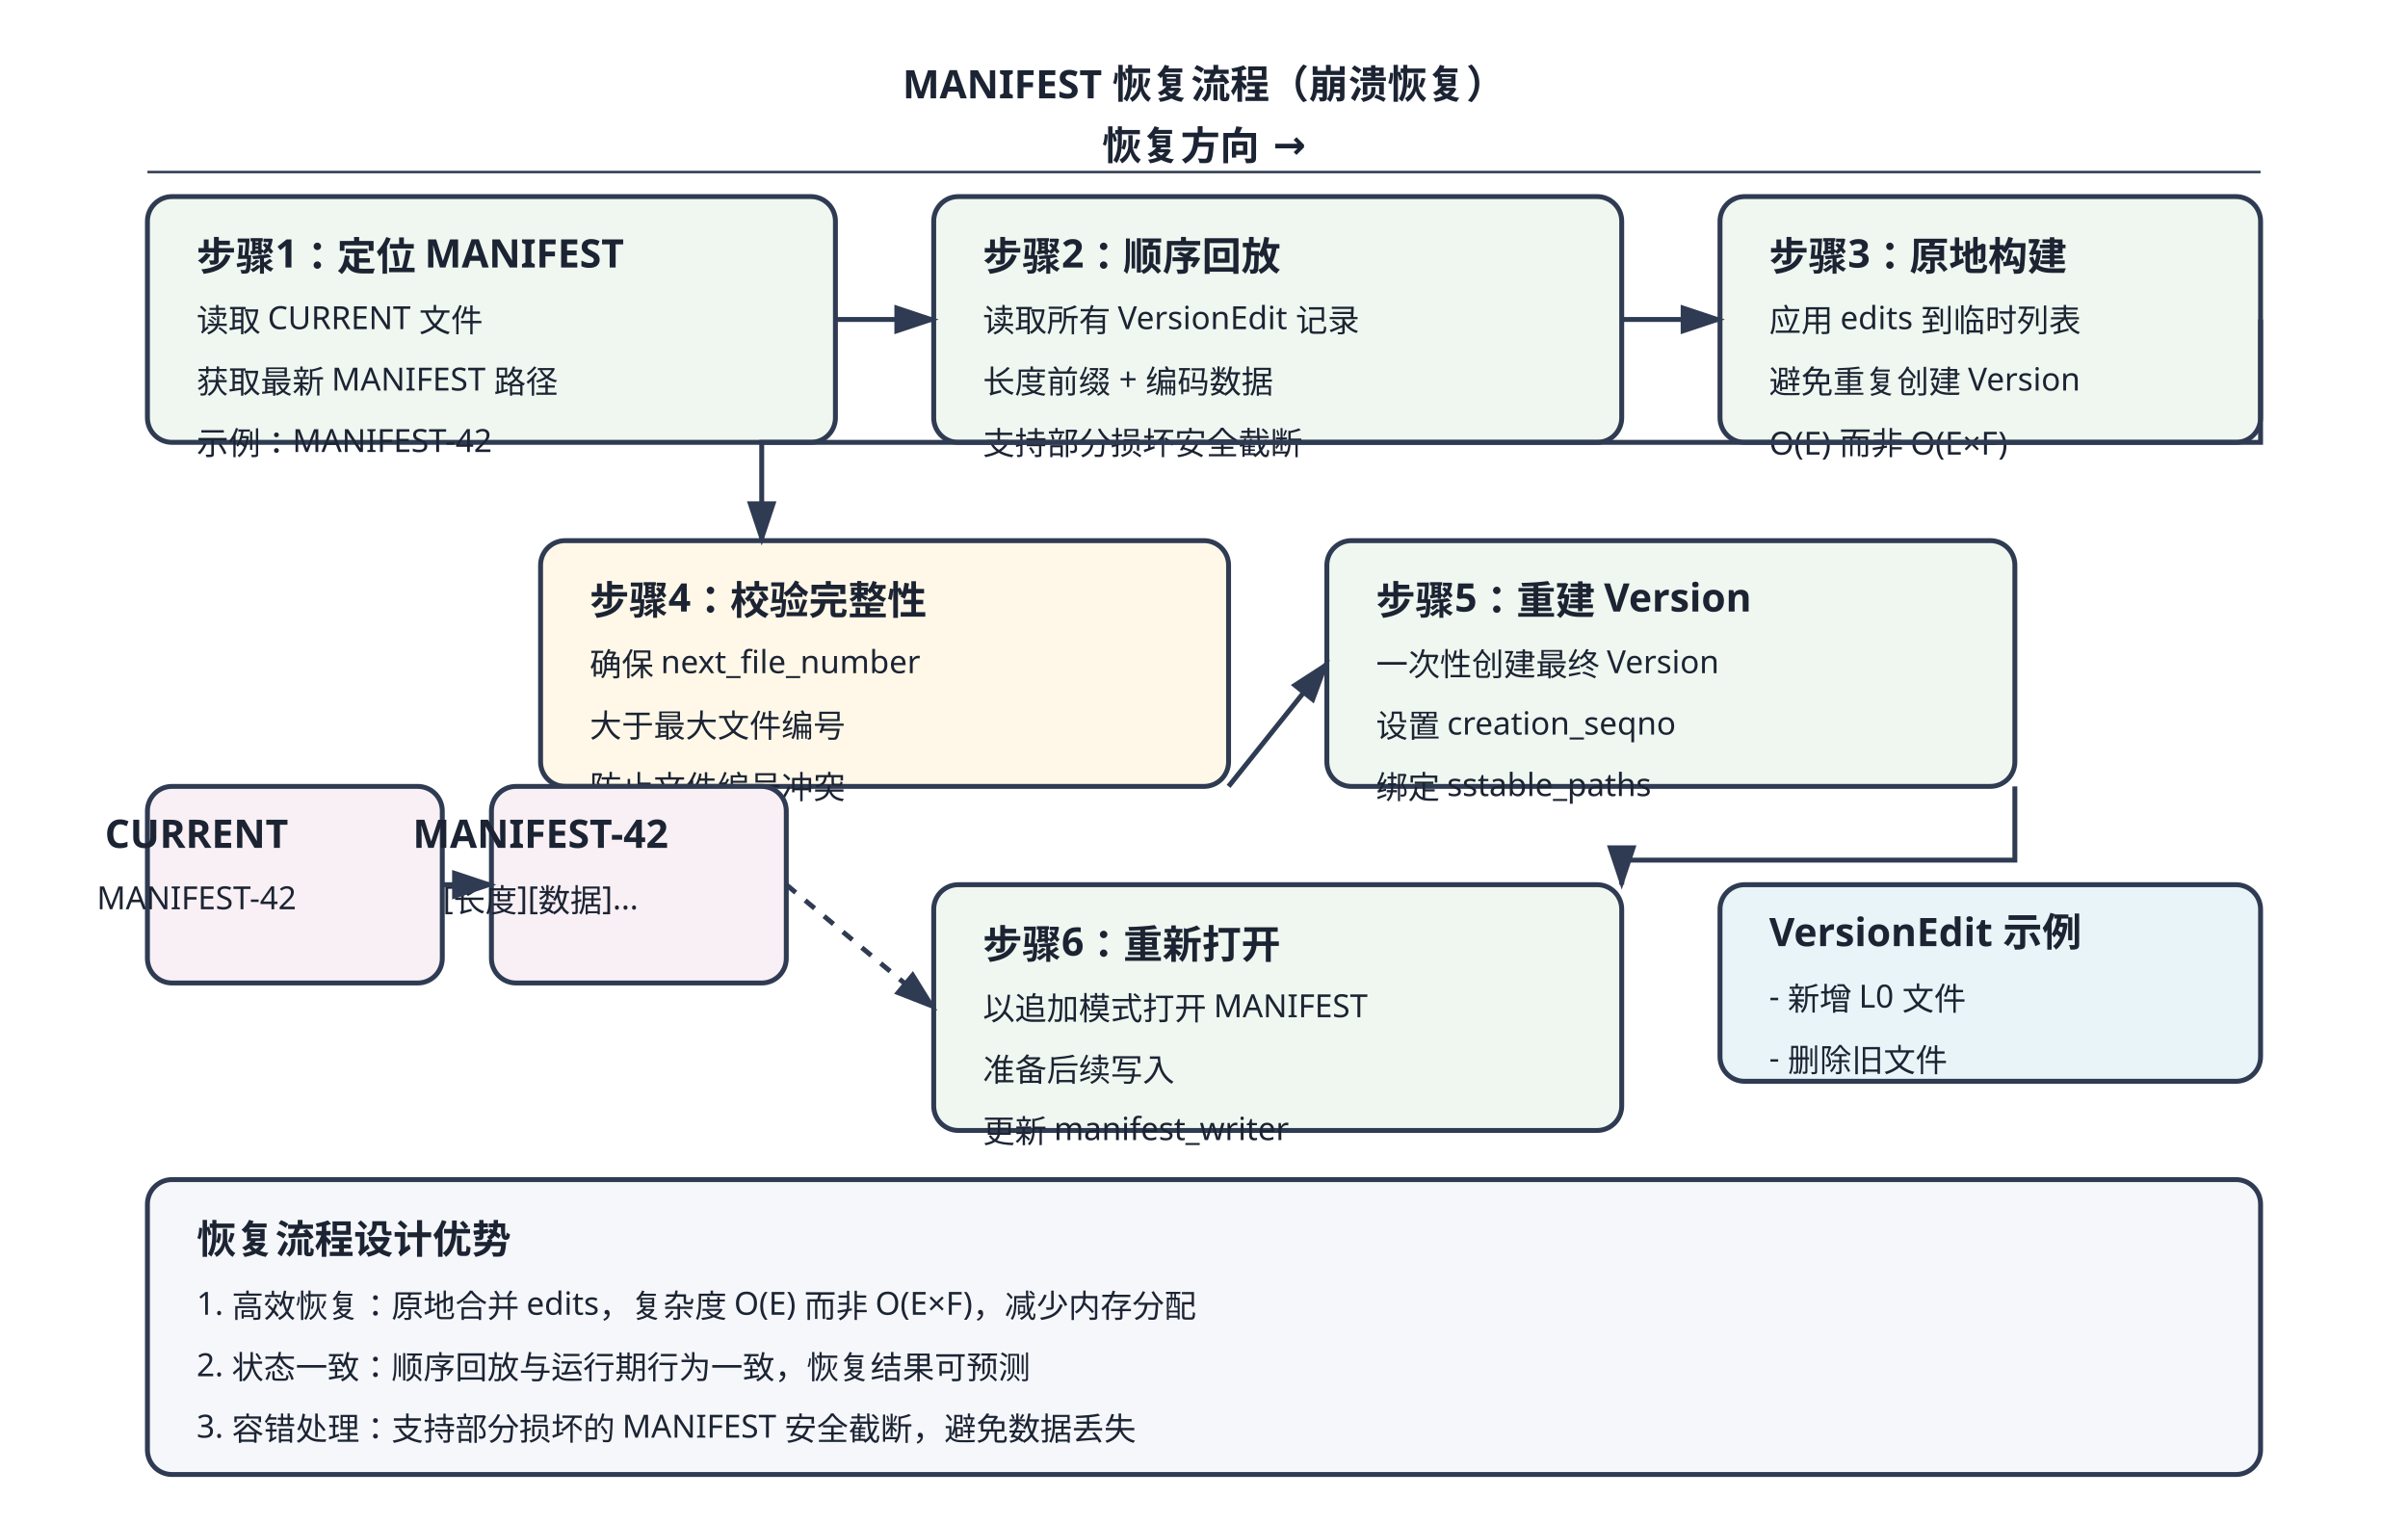
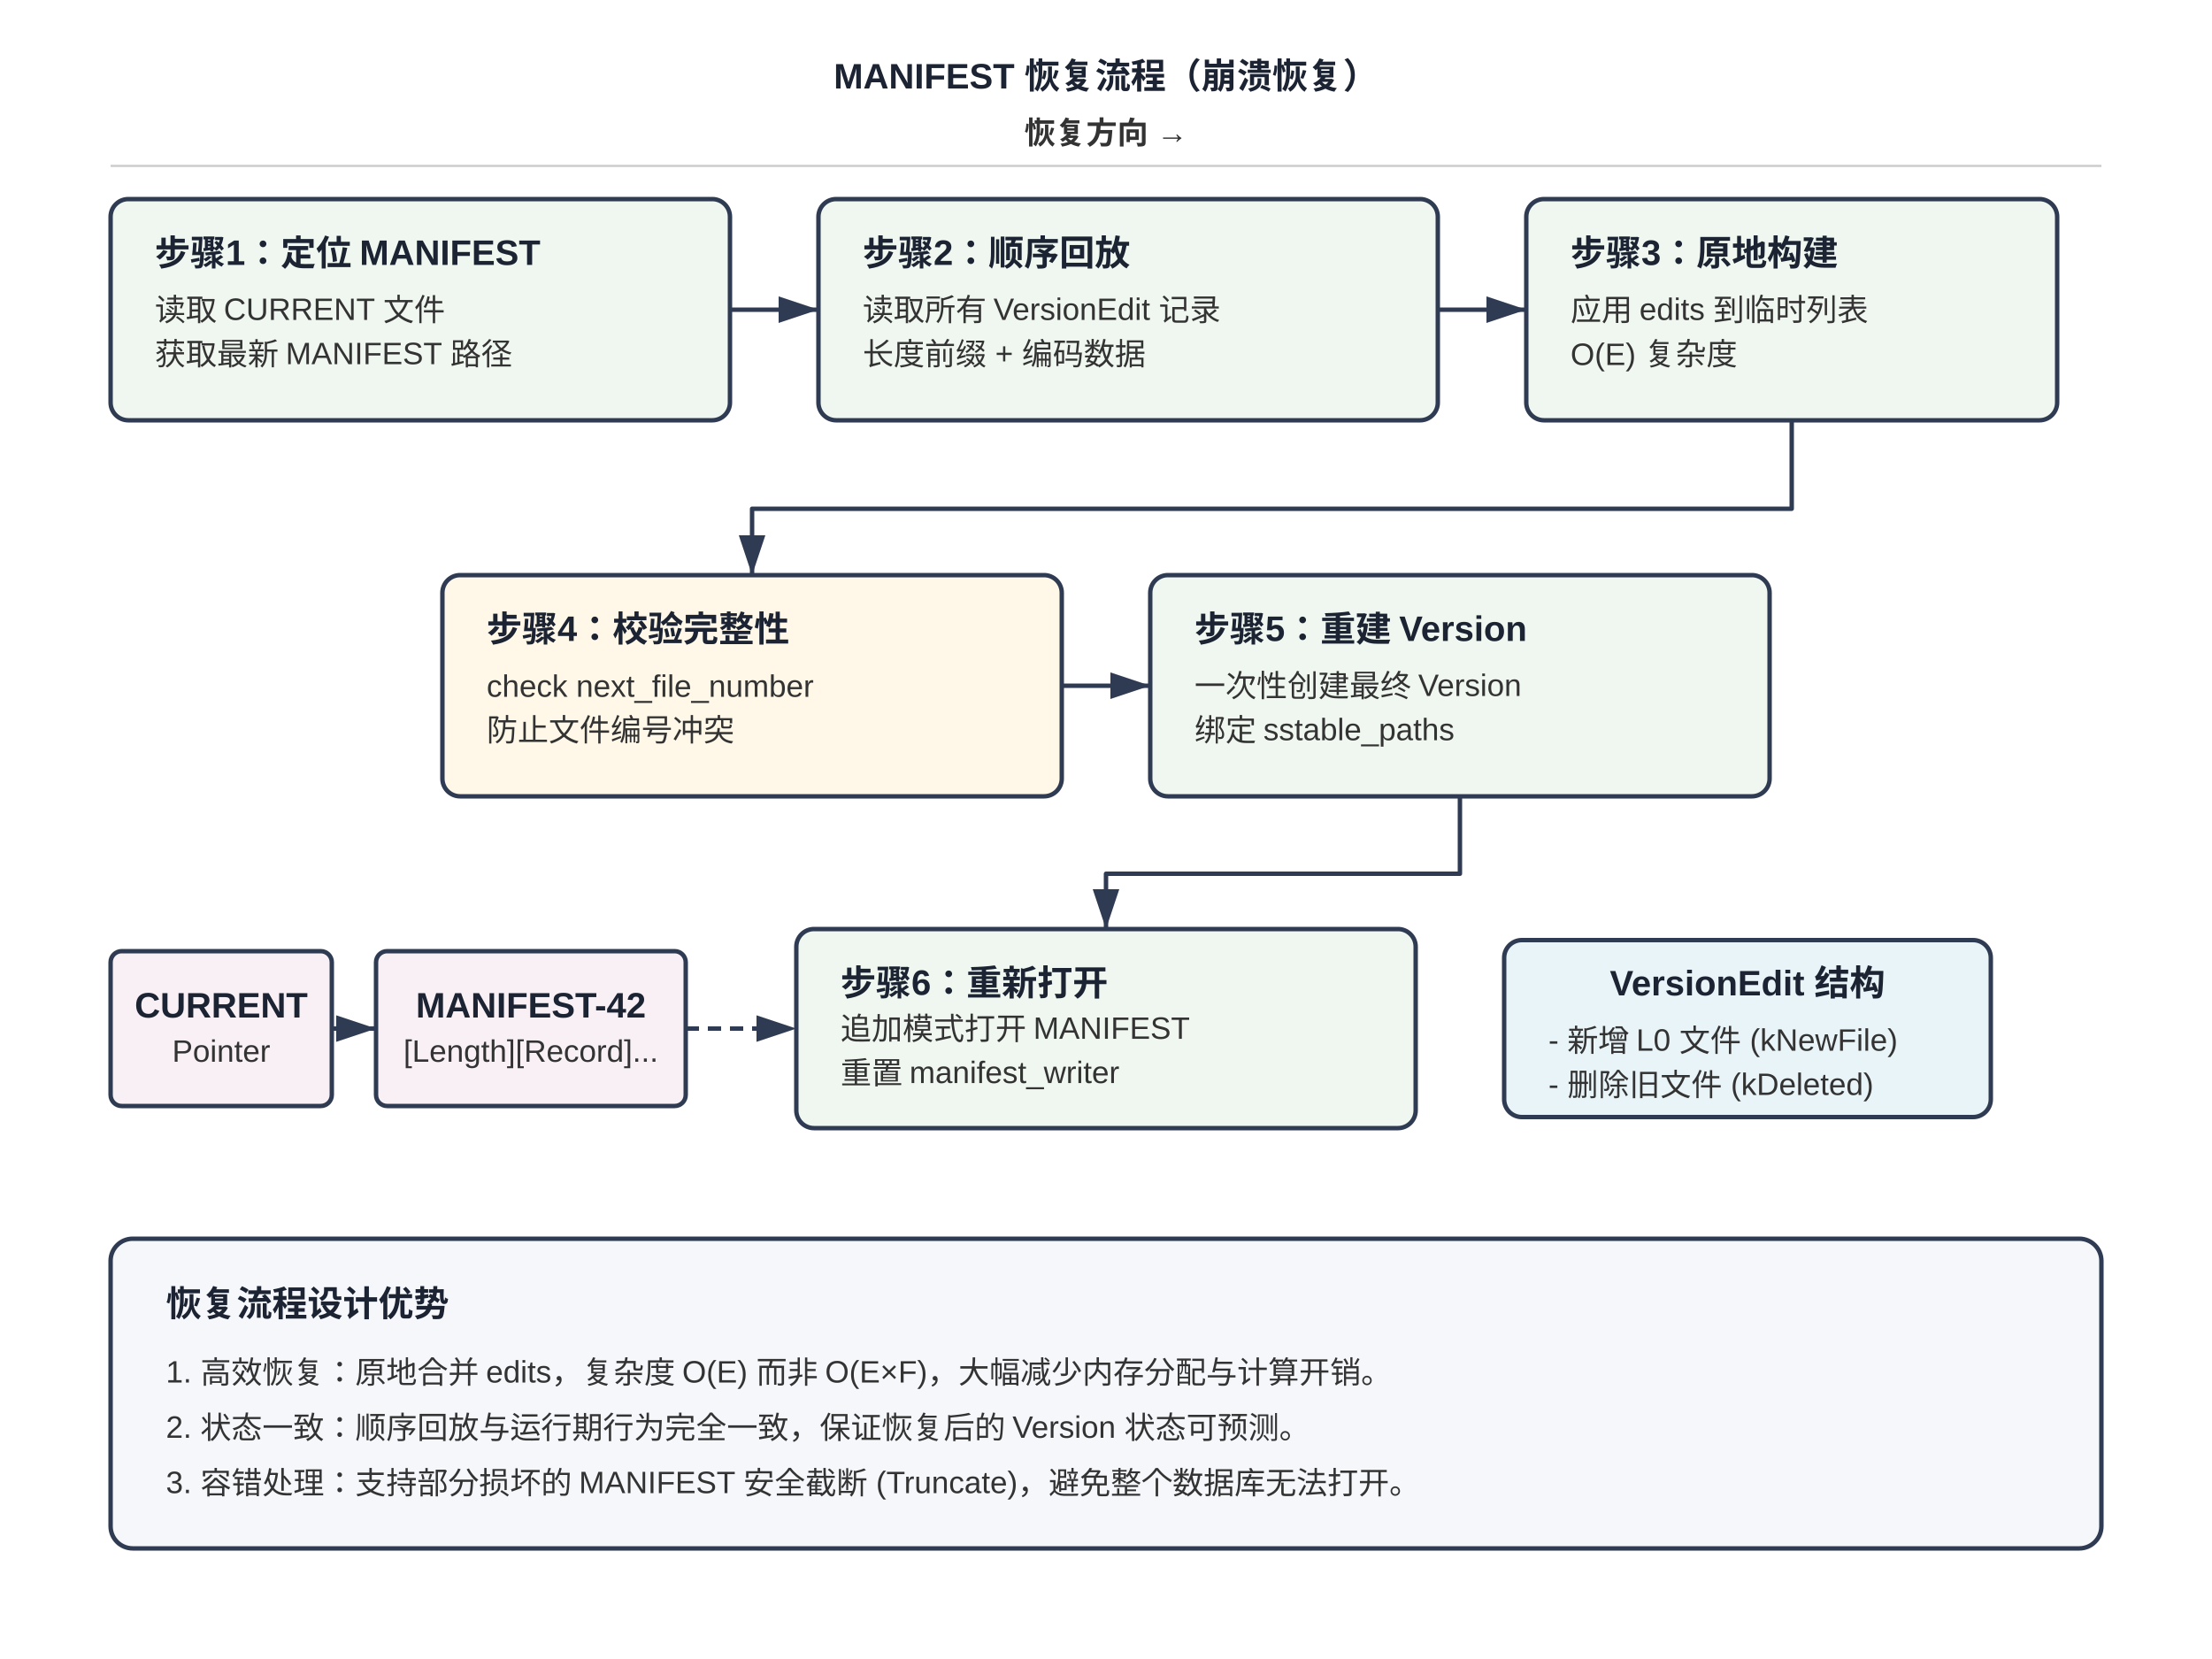
- <svg xmlns="http://www.w3.org/2000/svg" width="980" height="620" viewBox="0 0 980 620">
+ <svg xmlns="http://www.w3.org/2000/svg" width="1000" height="750" viewBox="0 0 1000 750" style="background-color: #ffffff;">
  <defs>
    <style>
      .box { fill: #f5f7fb; stroke: #2f3b52; stroke-width: 2; }
-       .title { font: 700 16px sans-serif; fill: #1c2433; }
-       .text { font: 13px sans-serif; fill: #1c2433; }
-       .arrow { stroke: #2f3b52; stroke-width: 2; fill: none; marker-end: url(#arrow); }
      .recovery-box { fill: #f0f7f0; stroke: #2f3b52; stroke-width: 2; }
+       .check-box { fill: #fff8e8; stroke: #2f3b52; stroke-width: 2; }
      .file-box { fill: #e8f4f8; stroke: #2f3b52; stroke-width: 2; }
      .data-box { fill: #f8f0f5; stroke: #2f3b52; stroke-width: 2; }
-       .check-box { fill: #fff8e8; stroke: #2f3b52; stroke-width: 2; }
+ 
+       .title { font-family: "Helvetica Neue", Arial, sans-serif; font-weight: bold; font-size: 16px; fill: #1c2433; }
+       .text { font-family: "Helvetica Neue", Arial, sans-serif; font-size: 14px; fill: #333333; }
+       .arrow { stroke: #2f3b52; stroke-width: 2; fill: none; marker-end: url(#arrow); stroke-linejoin: round; }
+       .arrow-dashed { stroke: #2f3b52; stroke-width: 2; fill: none; marker-end: url(#arrow); stroke-dasharray: 6,4; stroke-linejoin: round; }
    </style>
-     <marker id="arrow" markerWidth="10" markerHeight="10" refX="8" refY="3" orient="auto" markerUnits="strokeWidth">
+     <marker id="arrow" markerWidth="10" markerHeight="10" refX="9" refY="3" orient="auto" markerUnits="strokeWidth">
      <path d="M0,0 L0,6 L9,3 z" fill="#2f3b52" />
    </marker>
  </defs>
-   <text class="title" x="490" y="40" text-anchor="middle">MANIFEST 恢复流程（崩溃恢复）</text>
-   <rect class="recovery-box" x="60" y="80" width="280" height="100" rx="10" />
-   <text class="title" x="80" y="110">步骤1：定位 MANIFEST</text>
-   <text class="text" x="80" y="135">读取 CURRENT 文件</text>
-   <text class="text" x="80" y="160">获取最新 MANIFEST 路径</text>
-   <text class="text" x="80" y="185">示例：MANIFEST-42</text>
-   <rect class="recovery-box" x="380" y="80" width="280" height="100" rx="10" />
-   <text class="title" x="400" y="110">步骤2：顺序回放</text>
-   <text class="text" x="400" y="135">读取所有 VersionEdit 记录</text>
-   <text class="text" x="400" y="160">长度前缀 + 编码数据</text>
-   <text class="text" x="400" y="185">支持部分损坏安全截断</text>
-   <rect class="recovery-box" x="700" y="80" width="220" height="100" rx="10" />
-   <text class="title" x="720" y="110">步骤3：原地构建</text>
-   <text class="text" x="720" y="135">应用 edits 到临时列表</text>
-   <text class="text" x="720" y="160">避免重复创建 Version</text>
-   <text class="text" x="720" y="185">O(E) 而非 O(E×F)</text>
-   <rect class="check-box" x="220" y="220" width="280" height="100" rx="10" />
-   <text class="title" x="240" y="250">步骤4：校验完整性</text>
-   <text class="text" x="240" y="275">确保 next_file_number</text>
-   <text class="text" x="240" y="300">大于最大文件编号</text>
-   <text class="text" x="240" y="325">防止文件编号冲突</text>
-   <rect class="recovery-box" x="540" y="220" width="280" height="100" rx="10" />
-   <text class="title" x="560" y="250">步骤5：重建 Version</text>
-   <text class="text" x="560" y="275">一次性创建最终 Version</text>
-   <text class="text" x="560" y="300">设置 creation_seqno</text>
-   <text class="text" x="560" y="325">绑定 sstable_paths</text>
-   <rect class="recovery-box" x="380" y="360" width="280" height="100" rx="10" />
-   <text class="title" x="400" y="390">步骤6：重新打开</text>
-   <text class="text" x="400" y="415">以追加模式打开 MANIFEST</text>
-   <text class="text" x="400" y="440">准备后续写入</text>
-   <text class="text" x="400" y="465">更新 manifest_writer</text>
-   <path class="arrow" d="M340 130 L380 130" />
-   <path class="arrow" d="M660 130 L700 130" />
-   <path class="arrow" d="M920 130 L920 180 L310 180 L310 220" />
-   <path class="arrow" d="M500 320 L540 270" />
-   <path class="arrow" d="M820 320 L820 350 L660 350 L660 360" />
-   <rect class="box" x="60" y="480" width="860" height="120" rx="10" />
-   <text class="title" x="80" y="510">恢复流程设计优势</text>
-   <text class="text" x="80" y="535">1. 高效恢复：原地合并 edits，复杂度 O(E) 而非 O(E×F)，减少内存分配</text>
-   <text class="text" x="80" y="560">2. 状态一致：顺序回放与运行期行为一致，恢复结果可预测</text>
-   <text class="text" x="80" y="585">3. 容错处理：支持部分损坏的 MANIFEST 安全截断，避免数据丢失</text>
-   <rect class="data-box" x="60" y="320" width="120" height="80" rx="10" />
-   <text class="title" x="80" y="345" text-anchor="middle">CURRENT</text>
-   <text class="text" x="80" y="370" text-anchor="middle">MANIFEST-42</text>
-   <rect class="data-box" x="200" y="320" width="120" height="80" rx="10" />
-   <text class="title" x="220" y="345" text-anchor="middle">MANIFEST-42</text>
-   <text class="text" x="220" y="370" text-anchor="middle">[长度][数据]...</text>
-   <path class="arrow" d="M180 360 L200 360" />
-   <path class="arrow" d="M320 360 L380 410" stroke-dasharray="5,5" />
-   <text class="title" x="490" y="65" text-anchor="middle">恢复方向 →</text>
-   <line x1="60" y1="70" x2="920" y2="70" stroke="#2f3b52" stroke-width="1" />
-   <rect class="file-box" x="700" y="360" width="220" height="80" rx="10" />
-   <text class="title" x="720" y="385">VersionEdit 示例</text>
-   <text class="text" x="720" y="410">- 新增 L0 文件</text>
-   <text class="text" x="720" y="435">- 删除旧文件</text>
+   <text class="title" x="500" y="40" text-anchor="middle" font-size="20px">MANIFEST 恢复流程（崩溃恢复）</text>
+   <text class="text" x="500" y="65" text-anchor="middle" font-weight="bold" fill="#555">恢复方向 →</text>
+   <line x1="50" y1="75" x2="950" y2="75" stroke="#ccc" stroke-width="1" />
+   <g transform="translate(50, 90)">
+     <rect class="recovery-box" width="280" height="100" rx="8" />
+     <text class="title" x="20" y="30">步骤1：定位 MANIFEST</text>
+     <text class="text" x="20" y="55">读取 CURRENT 文件</text>
+     <text class="text" x="20" y="75">获取最新 MANIFEST 路径</text>
+   </g>
+   <path class="arrow" d="M330 140 L370 140" />
+   <g transform="translate(370, 90)">
+     <rect class="recovery-box" width="280" height="100" rx="8" />
+     <text class="title" x="20" y="30">步骤2：顺序回放</text>
+     <text class="text" x="20" y="55">读取所有 VersionEdit 记录</text>
+     <text class="text" x="20" y="75">长度前缀 + 编码数据</text>
+   </g>
+   <path class="arrow" d="M650 140 L690 140" />
+   <g transform="translate(690, 90)">
+     <rect class="recovery-box" width="240" height="100" rx="8" />
+     <text class="title" x="20" y="30">步骤3：原地构建</text>
+     <text class="text" x="20" y="55">应用 edits 到临时列表</text>
+     <text class="text" x="20" y="75">O(E) 复杂度</text>
+   </g>
+   <path class="arrow" d="M810 190 L810 230 L340 230 L340 260" />
+   <g transform="translate(200, 260)">
+     <rect class="check-box" width="280" height="100" rx="8" />
+     <text class="title" x="20" y="30">步骤4：校验完整性</text>
+     <text class="text" x="20" y="55">check next_file_number</text>
+     <text class="text" x="20" y="75">防止文件编号冲突</text>
+   </g>
+   <path class="arrow" d="M480 310 L520 310" />
+   <g transform="translate(520, 260)">
+     <rect class="recovery-box" width="280" height="100" rx="8" />
+     <text class="title" x="20" y="30">步骤5：重建 Version</text>
+     <text class="text" x="20" y="55">一次性创建最终 Version</text>
+     <text class="text" x="20" y="75">绑定 sstable_paths</text>
+   </g>
+   <path class="arrow" d="M660 360 L660 395 L500 395 L500 420" />
+   <g transform="translate(50, 430)">
+     <rect class="data-box" width="100" height="70" rx="5" />
+     <text class="title" x="50" y="30" text-anchor="middle" font-size="12px">CURRENT</text>
+     <text class="text" x="50" y="50" text-anchor="middle" font-size="10px">Pointer</text>
+   </g>
+   <path class="arrow" d="M150 465 L170 465" />
+   <g transform="translate(170, 430)">
+     <rect class="data-box" width="140" height="70" rx="5" />
+     <text class="title" x="70" y="30" text-anchor="middle" font-size="12px">MANIFEST-42</text>
+     <text class="text" x="70" y="50" text-anchor="middle" font-size="10px">[Length][Record]...</text>
+   </g>
+   <path class="arrow-dashed" d="M310 465 L360 465" />
+   <g transform="translate(360, 420)">
+     <rect class="recovery-box" width="280" height="90" rx="8" />
+     <text class="title" x="20" y="30">步骤6：重新打开</text>
+     <text class="text" x="20" y="50">追加模式打开 MANIFEST</text>
+     <text class="text" x="20" y="70">重置 manifest_writer</text>
+   </g>
+   <g transform="translate(680, 425)">
+     <rect class="file-box" width="220" height="80" rx="8" />
+     <text class="title" x="110" y="25" text-anchor="middle">VersionEdit 结构</text>
+     <text class="text" x="20" y="50">- 新增 L0 文件 (kNewFile)</text>
+     <text class="text" x="20" y="70">- 删除旧文件 (kDeleted)</text>
+   </g>
+   <g transform="translate(50, 560)">
+     <rect class="box" width="900" height="140" rx="10" />
+     <text class="title" x="25" y="35">恢复流程设计优势</text>
+     <text class="text" x="25" y="65">1. 高效恢复：原地合并 edits，复杂度 O(E) 而非 O(E×F)，大幅减少内存分配与计算开销。</text>
+     <text class="text" x="25" y="90">2. 状态一致：顺序回放与运行期行为完全一致，保证恢复后的 Version 状态可预测。</text>
+     <text class="text" x="25" y="115">3. 容错处理：支持部分损坏的 MANIFEST 安全截断 (Truncate)，避免整个数据库无法打开。</text>
+   </g>
</svg>
